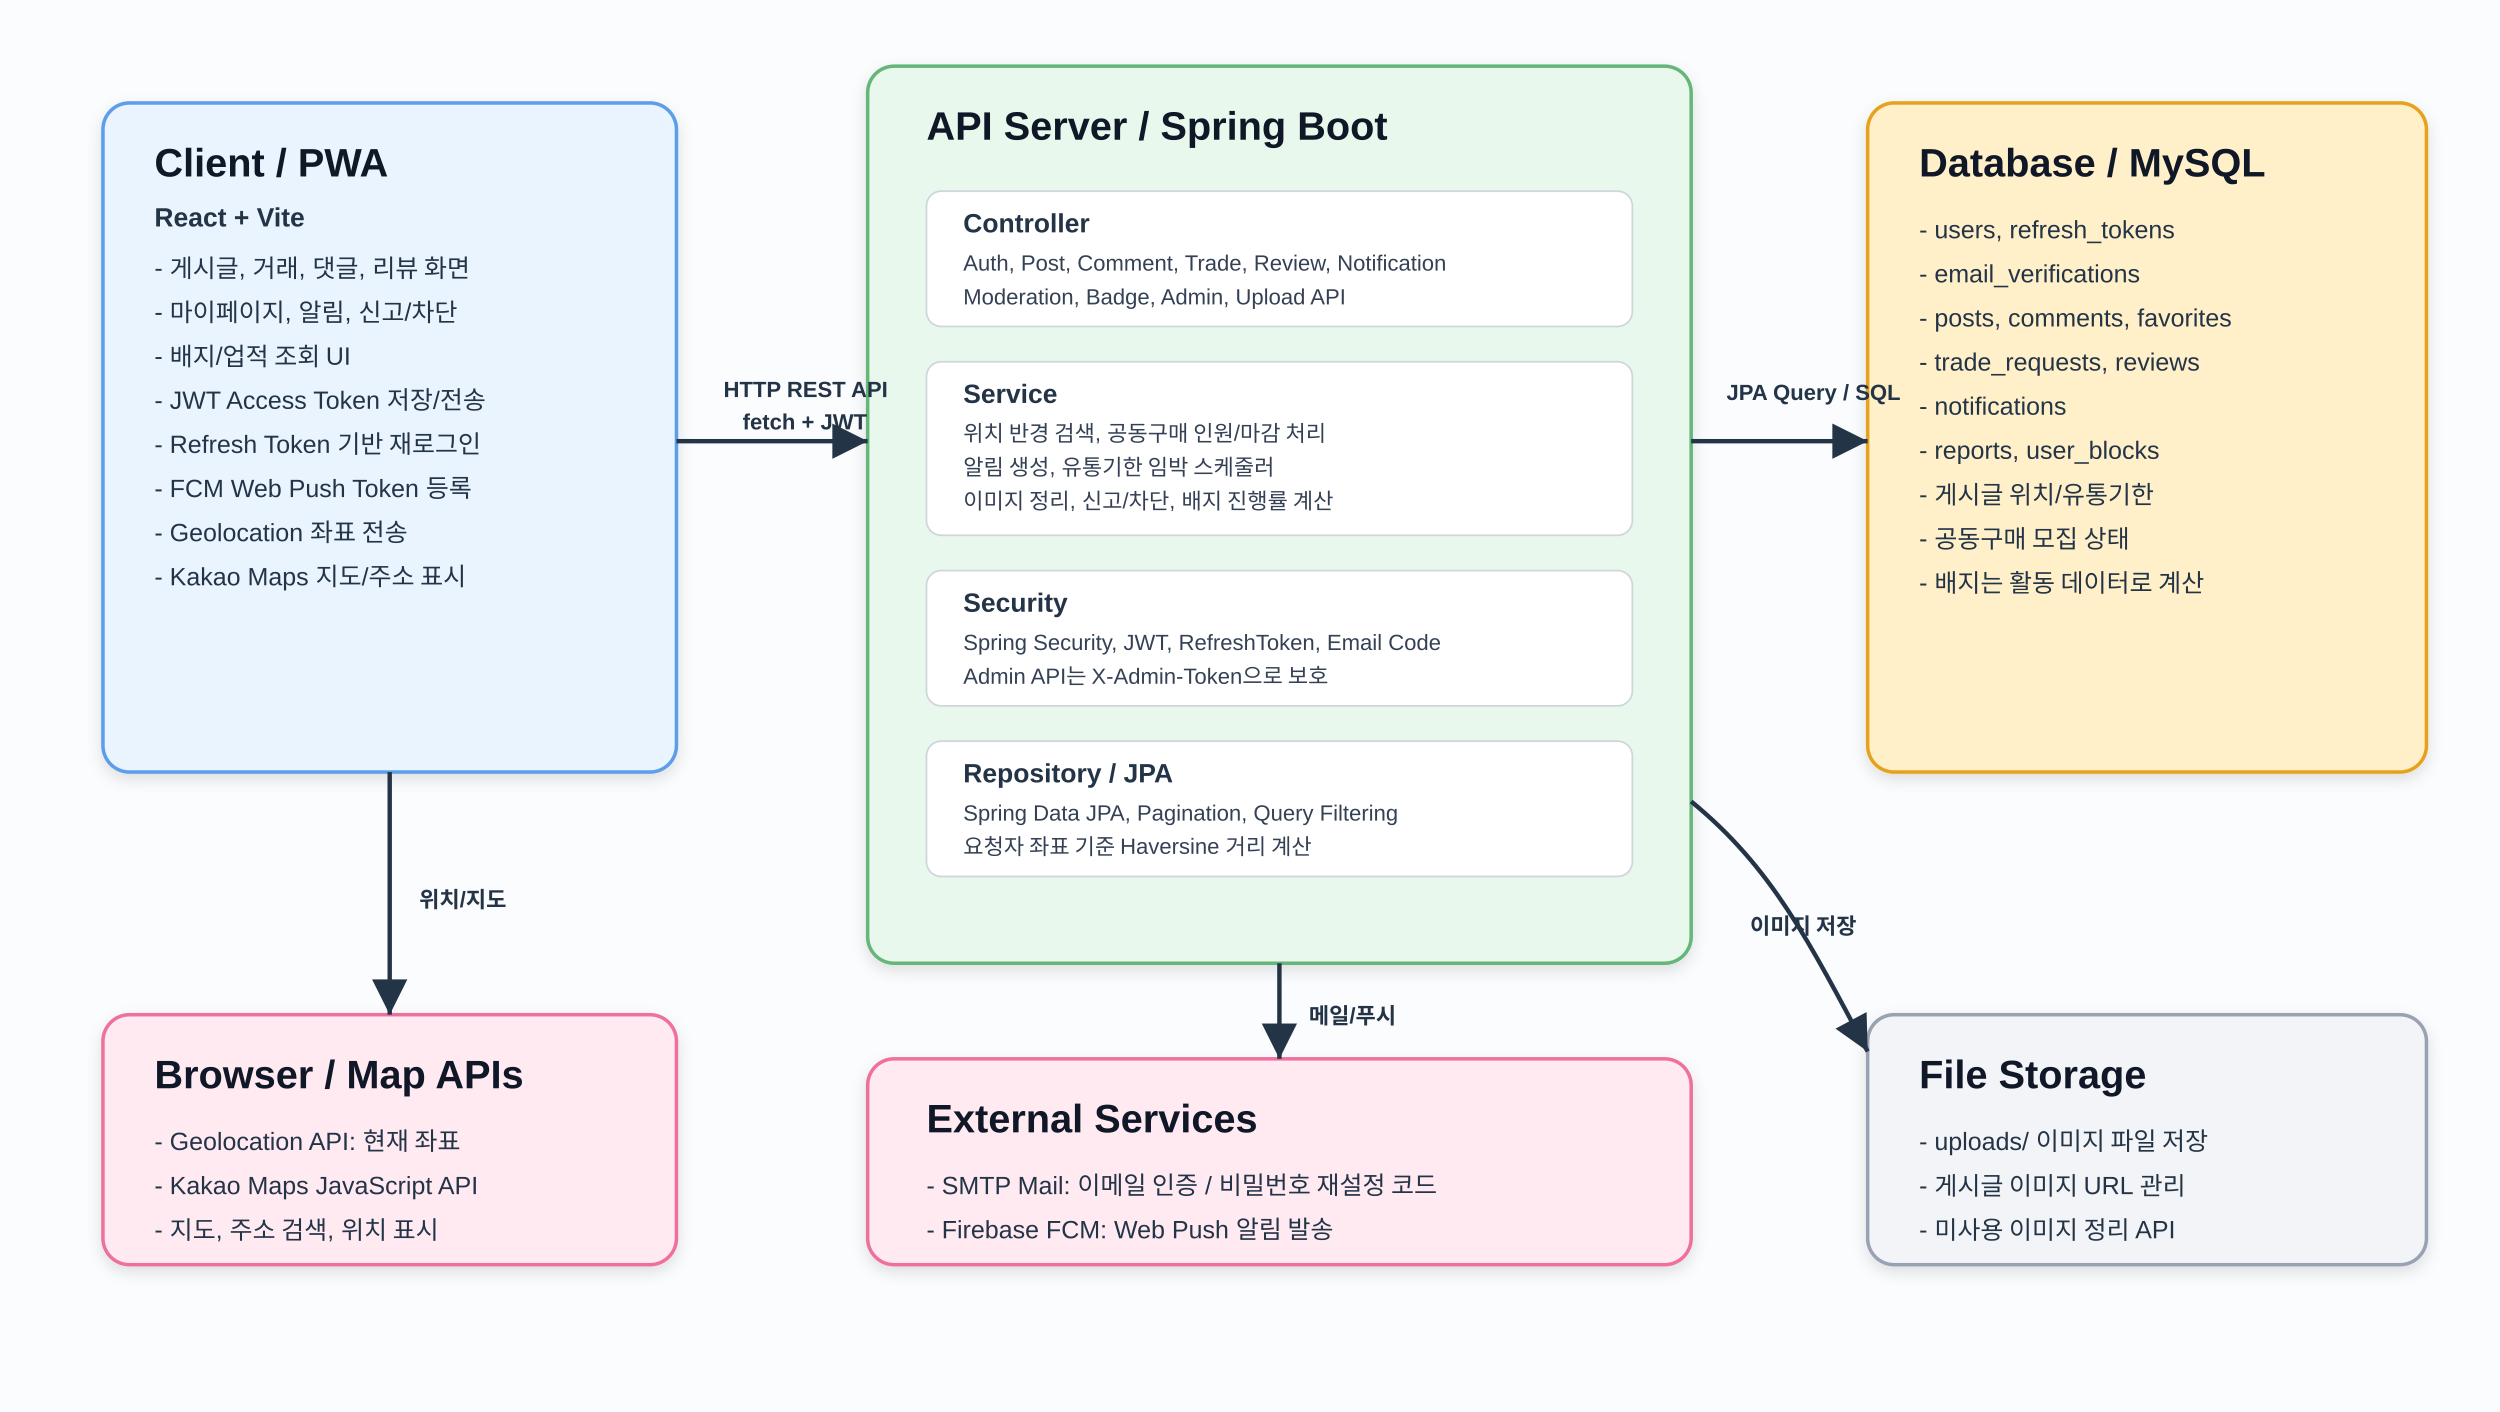
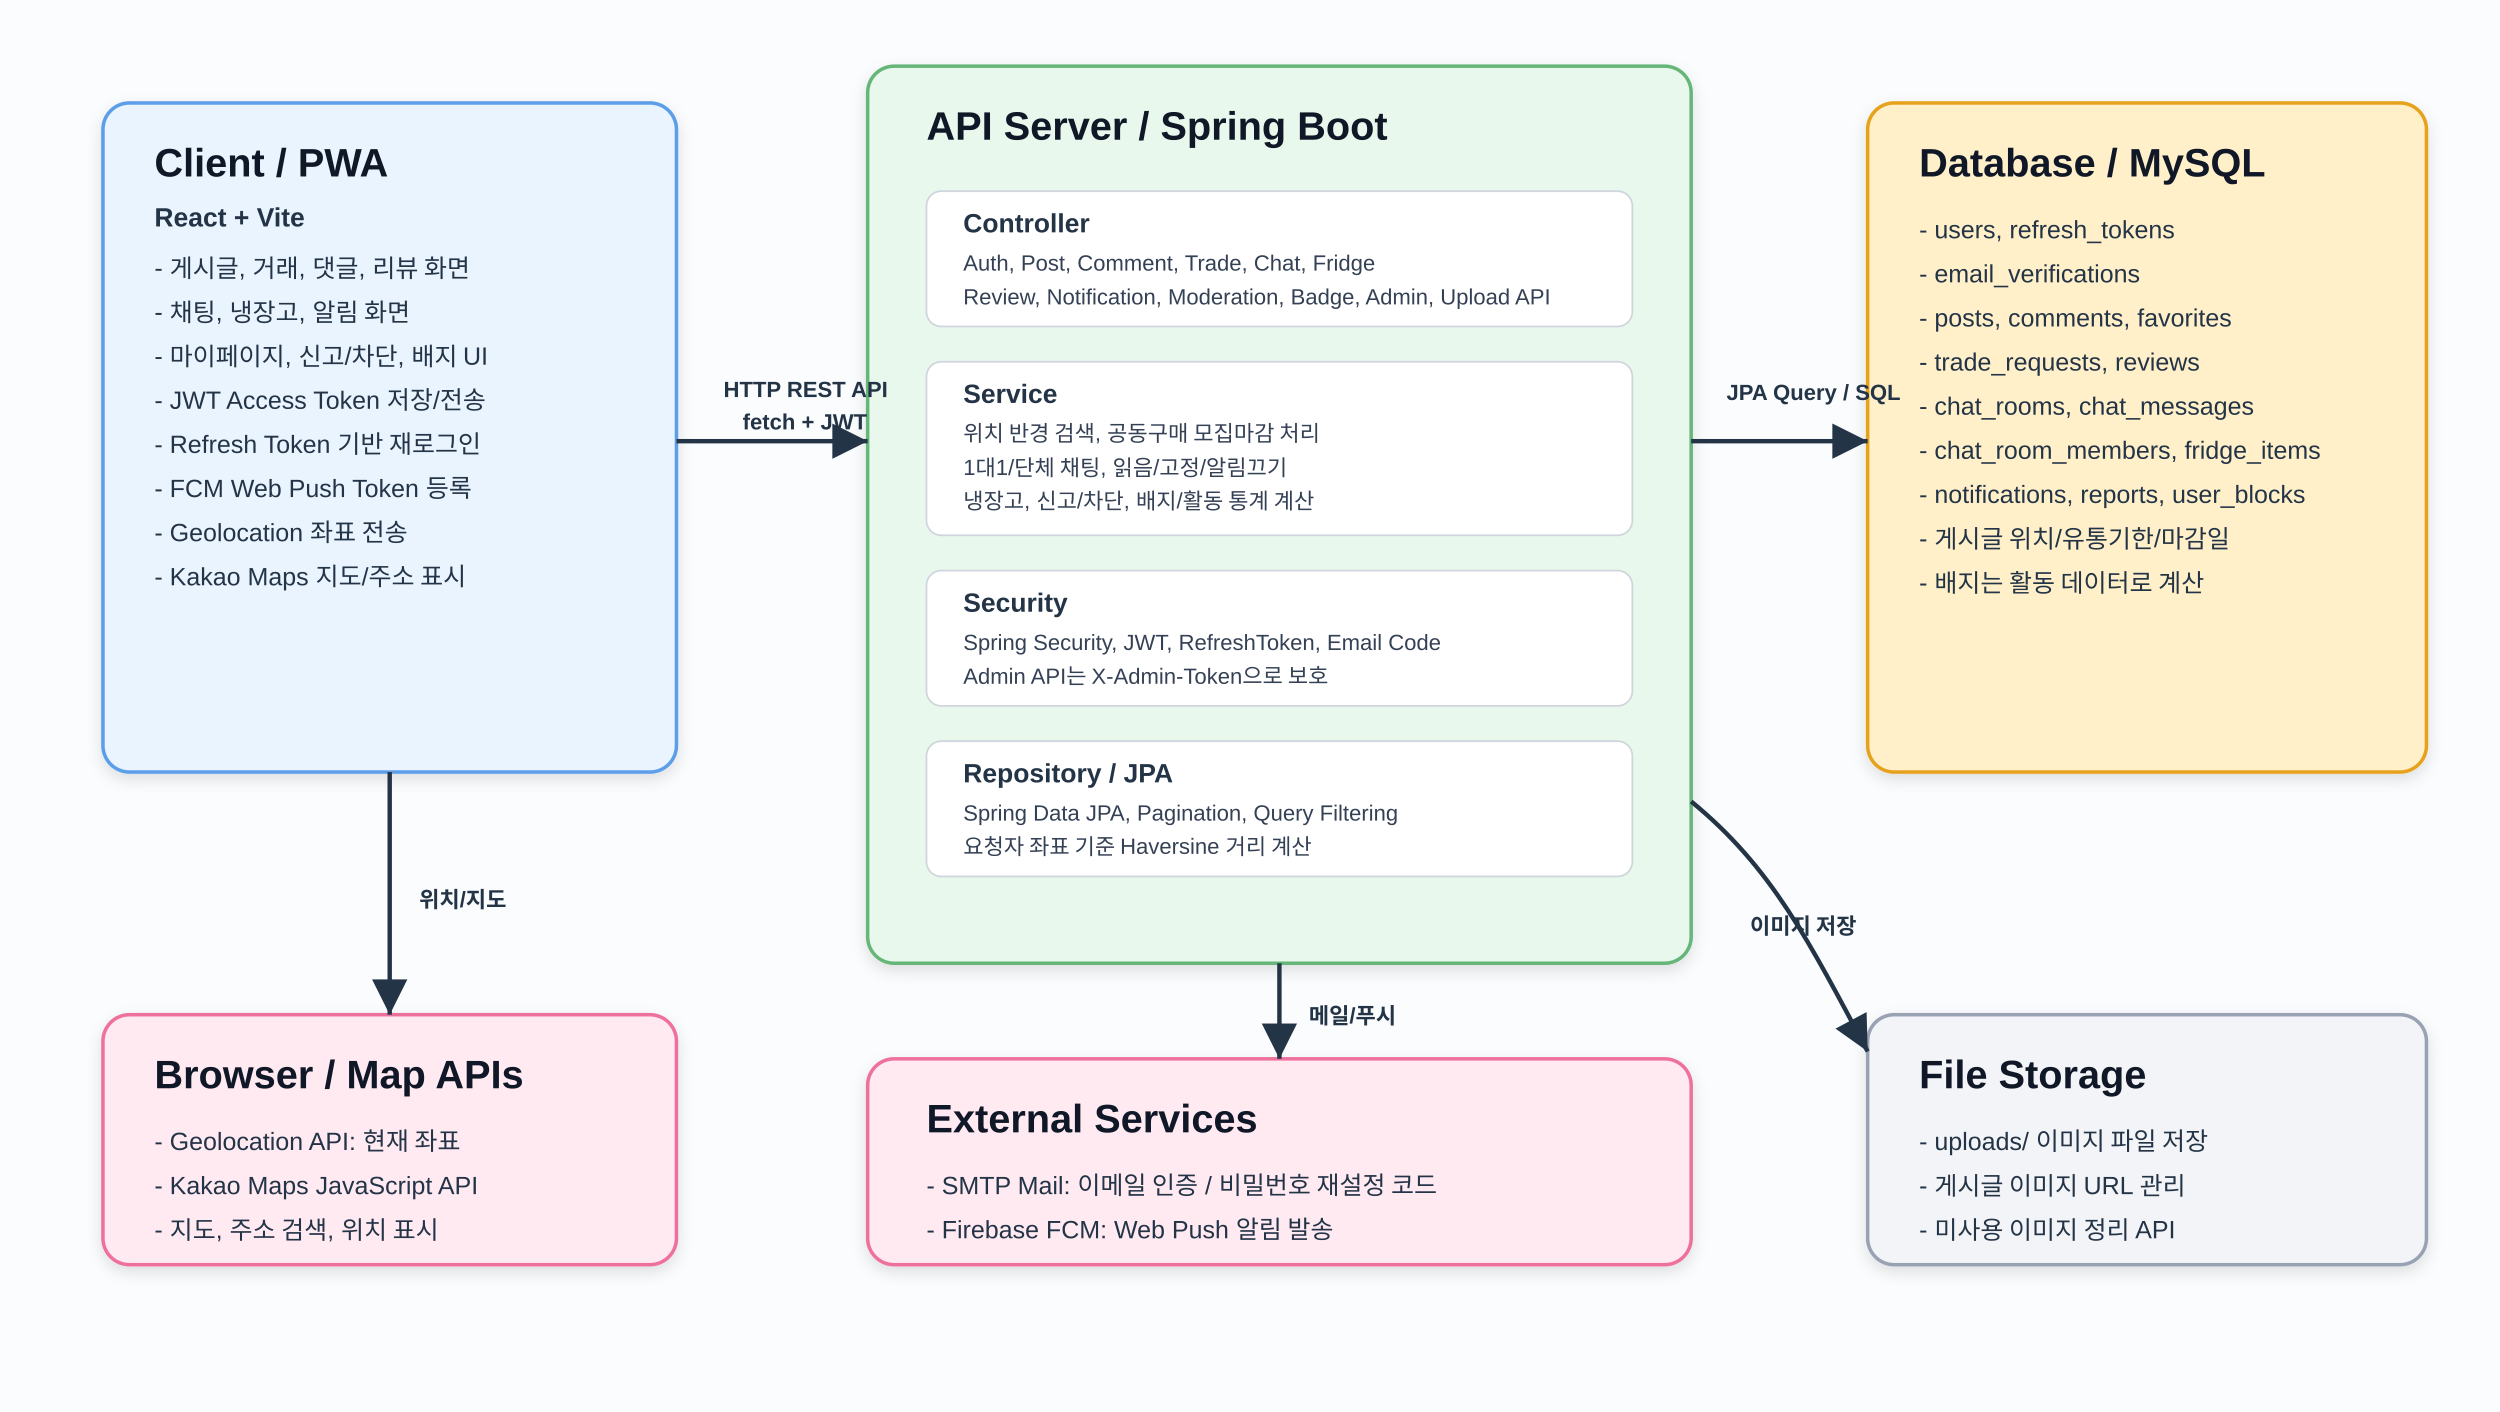
<svg xmlns="http://www.w3.org/2000/svg" width="1700" height="960" viewBox="0 0 1700 960">
  <defs>
    <marker id="arrow" markerWidth="12" markerHeight="12" refX="10" refY="6" orient="auto" markerUnits="strokeWidth">
      <path d="M2,2 L10,6 L2,10 Z" fill="#243447" />
    </marker>
    <filter id="shadow" x="-10%" y="-10%" width="120%" height="130%">
      <feDropShadow dx="0" dy="4" stdDeviation="5" flood-color="#000" flood-opacity="0.12" />
    </filter>
    <style>
      .bg { fill: #fbfcfe; }
      .box { stroke-width: 2.4; rx: 18; filter: url(#shadow); }
      .client { fill: #e9f4ff; stroke: #5b9ee8; }
      .server { fill: #e9f8ec; stroke: #65b678; }
      .db { fill: #fff0c9; stroke: #e6a21f; }
      .external { fill: #ffeaf2; stroke: #ee6f9d; }
      .storage { fill: #f2f4f7; stroke: #98a2b3; }
      .head { font: 800 27px 'Segoe UI', 'Malgun Gothic', Arial, sans-serif; fill: #101828; }
      .section { font: 800 18px 'Segoe UI', 'Malgun Gothic', Arial, sans-serif; fill: #243447; }
      .text { font: 500 17px 'Segoe UI', 'Malgun Gothic', Arial, sans-serif; fill: #243447; }
      .small { font: 500 15px 'Segoe UI', 'Malgun Gothic', Arial, sans-serif; fill: #344054; }
      .pill { fill: #ffffff; stroke: #d0d5dd; stroke-width: 1.2; rx: 10; }
      .arrow { stroke: #243447; stroke-width: 3; fill: none; marker-end: url(#arrow); }
      .label { font: 800 15px 'Segoe UI', 'Malgun Gothic', Arial, sans-serif; fill: #243447; }
    </style>
  </defs>
  <rect class="bg" width="1700" height="960" />
  <rect x="70" y="70" width="390" height="455" class="box client" />
  <text x="105" y="120" class="head">Client / PWA</text>
  <text x="105" y="154" class="section">React + Vite</text>
  <text x="105" y="188" class="text">- 게시글, 거래, 댓글, 리뷰 화면</text>
-   <text x="105" y="218" class="text">- 마이페이지, 알림, 신고/차단</text>
-   <text x="105" y="248" class="text">- 배지/업적 조회 UI</text>
+   <text x="105" y="218" class="text">- 채팅, 냉장고, 알림 화면</text>
+   <text x="105" y="248" class="text">- 마이페이지, 신고/차단, 배지 UI</text>
  <text x="105" y="278" class="text">- JWT Access Token 저장/전송</text>
  <text x="105" y="308" class="text">- Refresh Token 기반 재로그인</text>
  <text x="105" y="338" class="text">- FCM Web Push Token 등록</text>
  <text x="105" y="368" class="text">- Geolocation 좌표 전송</text>
  <text x="105" y="398" class="text">- Kakao Maps 지도/주소 표시</text>
  <rect x="590" y="45" width="560" height="610" class="box server" />
  <text x="630" y="95" class="head">API Server / Spring Boot</text>
  <rect x="630" y="130" width="480" height="92" class="pill" />
  <text x="655" y="158" class="section">Controller</text>
-   <text x="655" y="184" class="small">Auth, Post, Comment, Trade, Review, Notification</text>
-   <text x="655" y="207" class="small">Moderation, Badge, Admin, Upload API</text>
+   <text x="655" y="184" class="small">Auth, Post, Comment, Trade, Chat, Fridge</text>
+   <text x="655" y="207" class="small">Review, Notification, Moderation, Badge, Admin, Upload API</text>
  <rect x="630" y="246" width="480" height="118" class="pill" />
  <text x="655" y="274" class="section">Service</text>
-   <text x="655" y="300" class="small">위치 반경 검색, 공동구매 인원/마감 처리</text>
-   <text x="655" y="323" class="small">알림 생성, 유통기한 임박 스케줄러</text>
-   <text x="655" y="346" class="small">이미지 정리, 신고/차단, 배지 진행률 계산</text>
+   <text x="655" y="300" class="small">위치 반경 검색, 공동구매 모집마감 처리</text>
+   <text x="655" y="323" class="small">1대1/단체 채팅, 읽음/고정/알림끄기</text>
+   <text x="655" y="346" class="small">냉장고, 신고/차단, 배지/활동 통계 계산</text>
  <rect x="630" y="388" width="480" height="92" class="pill" />
  <text x="655" y="416" class="section">Security</text>
  <text x="655" y="442" class="small">Spring Security, JWT, RefreshToken, Email Code</text>
  <text x="655" y="465" class="small">Admin API는 X-Admin-Token으로 보호</text>
  <rect x="630" y="504" width="480" height="92" class="pill" />
  <text x="655" y="532" class="section">Repository / JPA</text>
  <text x="655" y="558" class="small">Spring Data JPA, Pagination, Query Filtering</text>
  <text x="655" y="581" class="small">요청자 좌표 기준 Haversine 거리 계산</text>
  <rect x="1270" y="70" width="380" height="455" class="box db" />
  <text x="1305" y="120" class="head">Database / MySQL</text>
  <text x="1305" y="162" class="text">- users, refresh_tokens</text>
  <text x="1305" y="192" class="text">- email_verifications</text>
  <text x="1305" y="222" class="text">- posts, comments, favorites</text>
  <text x="1305" y="252" class="text">- trade_requests, reviews</text>
-   <text x="1305" y="282" class="text">- notifications</text>
-   <text x="1305" y="312" class="text">- reports, user_blocks</text>
-   <text x="1305" y="342" class="text">- 게시글 위치/유통기한</text>
-   <text x="1305" y="372" class="text">- 공동구매 모집 상태</text>
+   <text x="1305" y="282" class="text">- chat_rooms, chat_messages</text>
+   <text x="1305" y="312" class="text">- chat_room_members, fridge_items</text>
+   <text x="1305" y="342" class="text">- notifications, reports, user_blocks</text>
+   <text x="1305" y="372" class="text">- 게시글 위치/유통기한/마감일</text>
  <text x="1305" y="402" class="text">- 배지는 활동 데이터로 계산</text>
  <rect x="70" y="690" width="390" height="170" class="box external" />
  <text x="105" y="740" class="head">Browser / Map APIs</text>
  <text x="105" y="782" class="text">- Geolocation API: 현재 좌표</text>
  <text x="105" y="812" class="text">- Kakao Maps JavaScript API</text>
  <text x="105" y="842" class="text">- 지도, 주소 검색, 위치 표시</text>
  <rect x="590" y="720" width="560" height="140" class="box external" />
  <text x="630" y="770" class="head">External Services</text>
  <text x="630" y="812" class="text">- SMTP Mail: 이메일 인증 / 비밀번호 재설정 코드</text>
  <text x="630" y="842" class="text">- Firebase FCM: Web Push 알림 발송</text>
  <rect x="1270" y="690" width="380" height="170" class="box storage" />
  <text x="1305" y="740" class="head">File Storage</text>
  <text x="1305" y="782" class="text">- uploads/ 이미지 파일 저장</text>
  <text x="1305" y="812" class="text">- 게시글 이미지 URL 관리</text>
  <text x="1305" y="842" class="text">- 미사용 이미지 정리 API</text>
  <path d="M460 300 H590" class="arrow" />
  <text x="492" y="270" class="label">HTTP REST API</text>
  <text x="505" y="292" class="label">fetch + JWT</text>
  <path d="M1150 300 H1270" class="arrow" />
  <text x="1174" y="272" class="label">JPA Query / SQL</text>
  <path d="M265 525 V690" class="arrow" />
  <text x="285" y="617" class="label">위치/지도</text>
  <path d="M870 655 V720" class="arrow" />
  <text x="890" y="696" class="label">메일/푸시</text>
  <path d="M1150 545 C1205 590 1230 640 1270 715" class="arrow" />
  <text x="1190" y="635" class="label">이미지 저장</text>
</svg>
